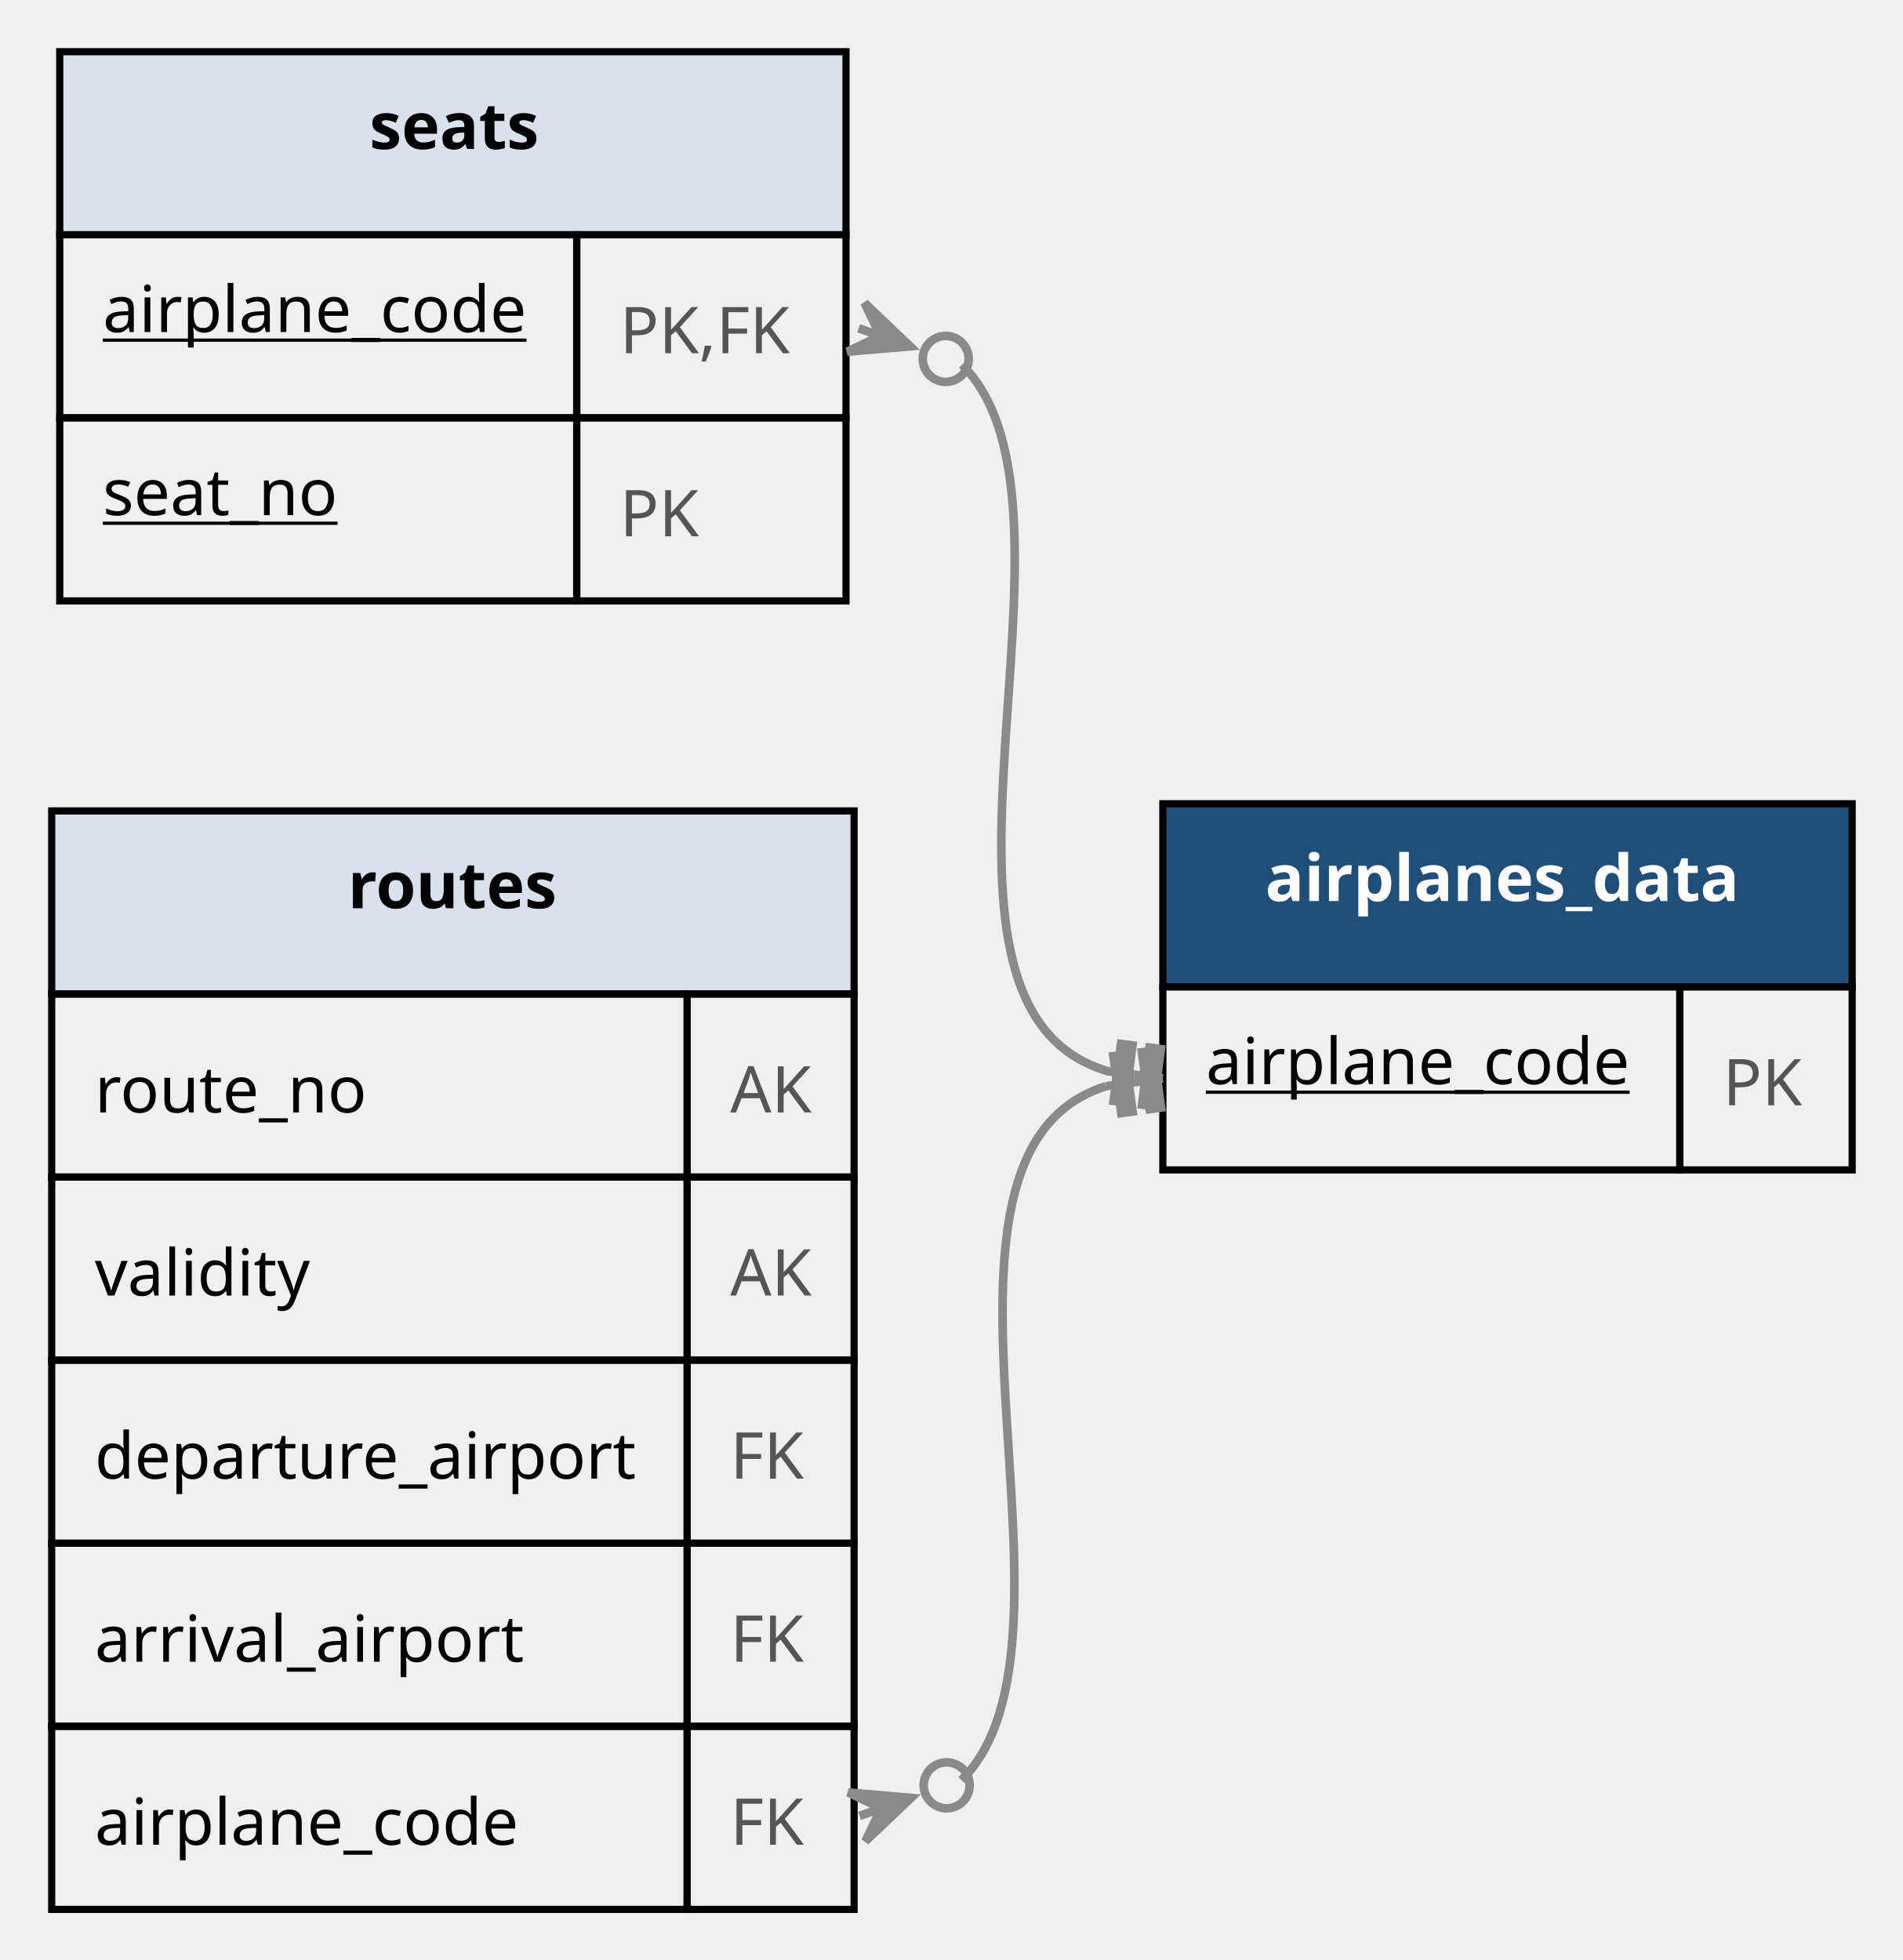
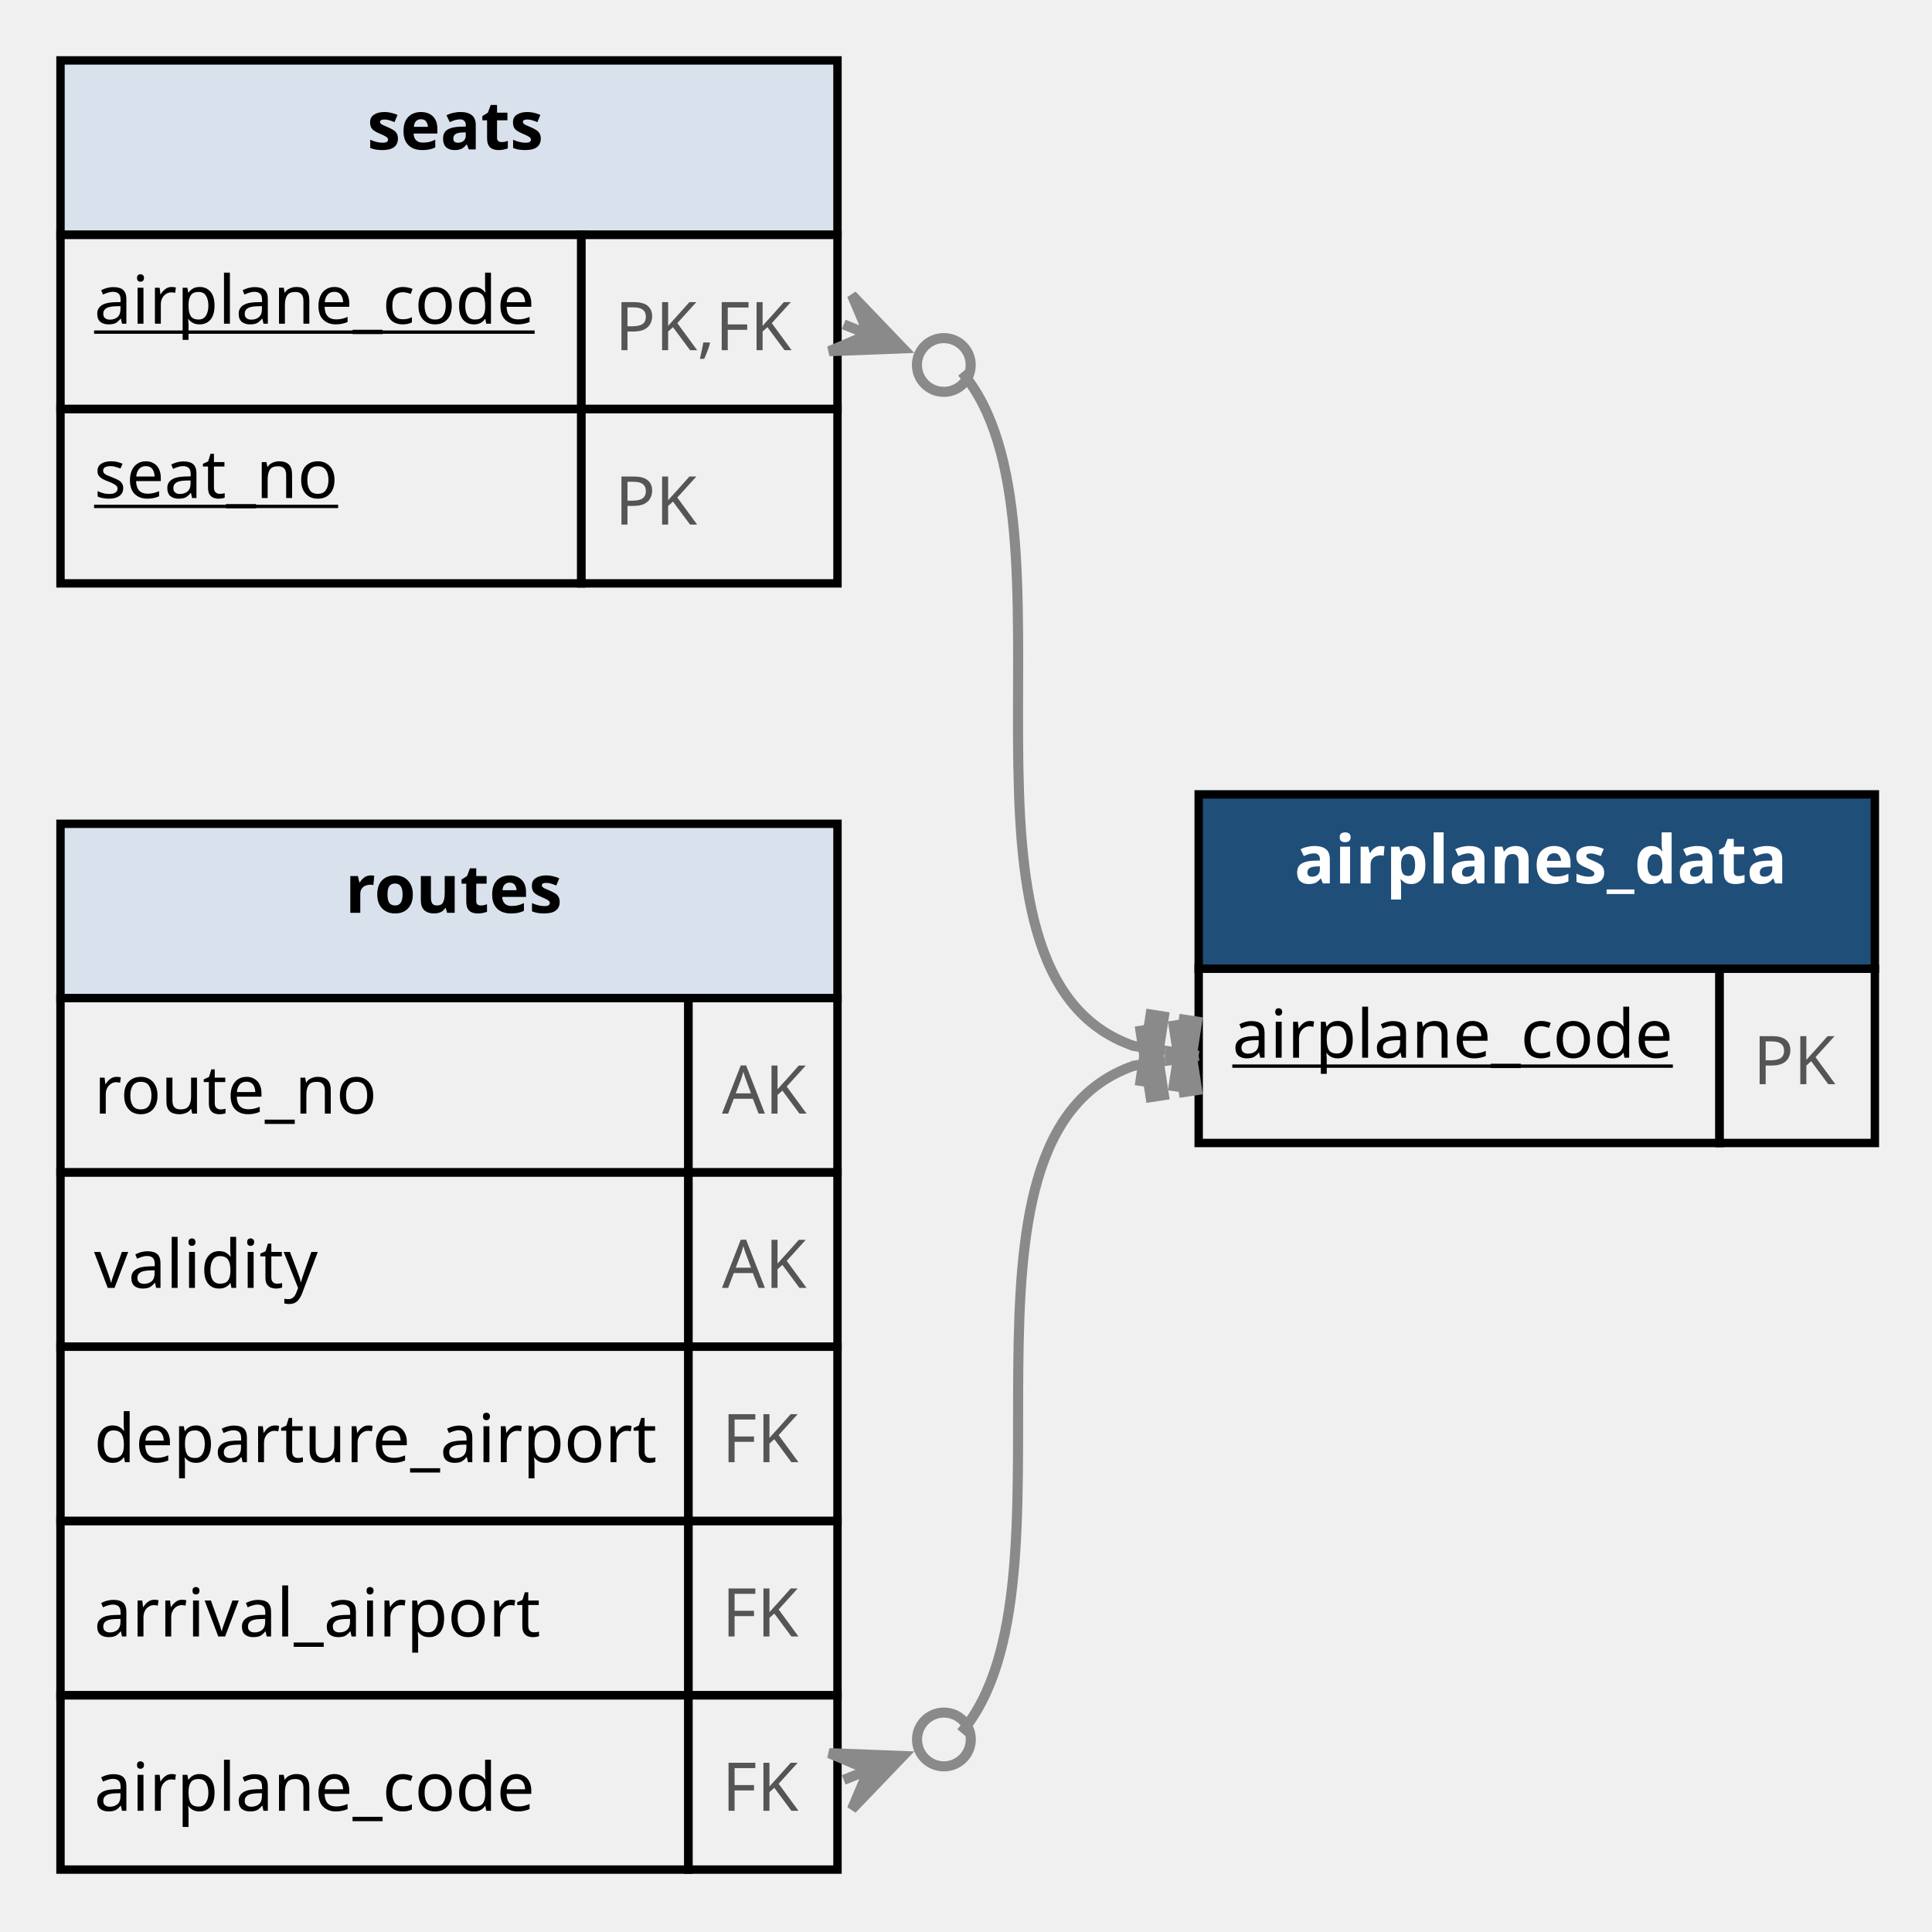
- <svg xmlns="http://www.w3.org/2000/svg" width="265pt" height="273pt" viewBox="0.00 0.00 265.00 273.00">
-   <g id="graph0" class="graph" transform="scale(1 1) rotate(0) translate(7.2 265.95)">
+ <svg xmlns="http://www.w3.org/2000/svg" width="230pt" height="230pt" viewBox="0.00 0.00 230.00 230.00">
+   <g id="graph0" class="graph" transform="scale(1 1) rotate(0) translate(7.2 222.57)">
    <g id="node1" class="node">
-       <polygon fill="#1f4e79" stroke="none" points="154.75,-128.5 154.75,-154 250.75,-154 250.75,-128.5 154.75,-128.5" />
-       <polygon fill="none" stroke="#000000" points="154.75,-128.5 154.75,-154 250.75,-154 250.75,-128.5 154.75,-128.5" />
-       <text xml:space="preserve" text-anchor="start" x="169" y="-140.45" font-family="Noto Sans KR" font-weight="bold" font-size="9.00" fill="#ffffff">airplanes_data</text>
-       <polygon fill="none" stroke="#000000" points="154.75,-103 154.75,-128.5 226.75,-128.5 226.75,-103 154.75,-103" />
-       <text xml:space="preserve" text-anchor="start" x="160.75" y="-114.95" font-family="Noto Sans KR" text-decoration="underline" font-size="9.00">airplane_code</text>
-       <polygon fill="none" stroke="#000000" points="226.75,-103 226.75,-128.5 250.75,-128.5 250.75,-103 226.75,-103" />
-       <text xml:space="preserve" text-anchor="start" x="232.75" y="-112" font-family="Noto Sans KR" font-size="9.00" fill="#555555">PK</text>
+       <polygon fill="#1f4e79" stroke="none" points="135.5,-107.25 135.5,-128 216,-128 216,-107.25 135.5,-107.25" />
+       <polygon fill="none" stroke="#000000" points="135.5,-107.25 135.5,-128 216,-128 216,-107.25 135.5,-107.25" />
+       <text xml:space="preserve" text-anchor="start" x="146.88" y="-117.4" font-family="Noto Sans KR" font-weight="bold" font-size="8.00" fill="#ffffff">airplanes_data</text>
+       <polygon fill="none" stroke="#000000" points="135.5,-86.5 135.5,-107.25 197.5,-107.25 197.5,-86.5 135.5,-86.5" />
+       <text xml:space="preserve" text-anchor="start" x="139.5" y="-96.65" font-family="Noto Sans KR" text-decoration="underline" font-size="8.00">airplane_code</text>
+       <polygon fill="none" stroke="#000000" points="197.5,-86.5 197.5,-107.25 216,-107.25 216,-86.5 197.5,-86.5" />
+       <text xml:space="preserve" text-anchor="start" x="201.5" y="-93.5" font-family="Noto Sans KR" font-size="8.00" fill="#555555">PK</text>
    </g>
    <g id="node2" class="node">
-       <polygon fill="#d9e2ec" stroke="none" points="1.12,-233.25 1.12,-258.75 110.62,-258.75 110.62,-233.25 1.12,-233.25" />
-       <polygon fill="none" stroke="#000000" points="1.12,-233.25 1.12,-258.75 110.62,-258.75 110.62,-233.25 1.12,-233.25" />
-       <text xml:space="preserve" text-anchor="start" x="44.25" y="-245.2" font-family="Noto Sans KR" font-weight="bold" font-size="9.00" fill="#000000">seats</text>
-       <polygon fill="none" stroke="#000000" points="1.12,-207.75 1.12,-233.25 73.12,-233.25 73.12,-207.75 1.12,-207.75" />
-       <text xml:space="preserve" text-anchor="start" x="7.12" y="-219.7" font-family="Noto Sans KR" text-decoration="underline" font-size="9.00">airplane_code</text>
-       <polygon fill="none" stroke="#000000" points="73.12,-207.75 73.12,-233.25 110.62,-233.25 110.62,-207.75 73.12,-207.75" />
-       <text xml:space="preserve" text-anchor="start" x="79.12" y="-216.75" font-family="Noto Sans KR" font-size="9.00" fill="#555555">PK,FK</text>
-       <polygon fill="none" stroke="#000000" points="1.12,-182.25 1.12,-207.75 73.12,-207.75 73.12,-182.25 1.12,-182.25" />
-       <text xml:space="preserve" text-anchor="start" x="7.12" y="-194.2" font-family="Noto Sans KR" text-decoration="underline" font-size="9.00">seat_no</text>
-       <polygon fill="none" stroke="#000000" points="73.12,-182.25 73.12,-207.75 110.62,-207.75 110.62,-182.25 73.12,-182.25" />
-       <text xml:space="preserve" text-anchor="start" x="79.12" y="-191.25" font-family="Noto Sans KR" font-size="9.00" fill="#555555">PK</text>
+       <polygon fill="#d9e2ec" stroke="none" points="0,-194.62 0,-215.38 92.5,-215.38 92.5,-194.62 0,-194.62" />
+       <polygon fill="none" stroke="#000000" points="0,-194.62 0,-215.38 92.5,-215.38 92.5,-194.62 0,-194.62" />
+       <text xml:space="preserve" text-anchor="start" x="36.5" y="-204.78" font-family="Noto Sans KR" font-weight="bold" font-size="8.00" fill="#000000">seats</text>
+       <polygon fill="none" stroke="#000000" points="0,-173.88 0,-194.62 62,-194.62 62,-173.88 0,-173.88" />
+       <text xml:space="preserve" text-anchor="start" x="4" y="-184.03" font-family="Noto Sans KR" text-decoration="underline" font-size="8.00">airplane_code</text>
+       <polygon fill="none" stroke="#000000" points="62,-173.88 62,-194.62 92.5,-194.62 92.5,-173.88 62,-173.88" />
+       <text xml:space="preserve" text-anchor="start" x="66" y="-180.88" font-family="Noto Sans KR" font-size="8.00" fill="#555555">PK,FK</text>
+       <polygon fill="none" stroke="#000000" points="0,-153.12 0,-173.88 62,-173.88 62,-153.12 0,-153.12" />
+       <text xml:space="preserve" text-anchor="start" x="4" y="-163.28" font-family="Noto Sans KR" text-decoration="underline" font-size="8.00">seat_no</text>
+       <polygon fill="none" stroke="#000000" points="62,-153.12 62,-173.88 92.5,-173.88 92.5,-153.12 62,-153.12" />
+       <text xml:space="preserve" text-anchor="start" x="66" y="-160.12" font-family="Noto Sans KR" font-size="8.00" fill="#555555">PK</text>
    </g>
    <g id="edge1" class="edge">
-       <path fill="none" stroke="#8a8a8a" stroke-width="1.2" d="M126.78,-215.16C146.82,-195.23 115.94,-125.87 147.11,-116.74" />
-       <polygon fill="#8a8a8a" stroke="#8a8a8a" stroke-width="1.2" points="119.55,-217.71 110.81,-216.97 115.4,-219.17 112.38,-220.23 112.38,-220.23 112.38,-220.23 115.4,-219.17 113.2,-223.76 119.55,-217.71" />
-       <ellipse fill="none" stroke="#8a8a8a" stroke-width="1.2" cx="124.51" cy="-215.96" rx="3.2" ry="3.2" />
-       <polygon fill="#8a8a8a" stroke="#8a8a8a" stroke-width="1.2" points="153.44,-111.89 154.47,-119.82 152.89,-120.03 151.85,-112.09 153.44,-111.89" />
-       <polyline fill="none" stroke="#8a8a8a" stroke-width="1.2" points="154.75,-115.75 150.78,-116.27" />
-       <polygon fill="#8a8a8a" stroke="#8a8a8a" stroke-width="1.2" points="149.47,-112.4 150.51,-120.34 148.92,-120.54 147.89,-112.61 149.47,-112.4" />
-       <polyline fill="none" stroke="#8a8a8a" stroke-width="1.2" points="150.78,-116.27 146.82,-116.78" />
+       <path fill="none" stroke="#8a8a8a" stroke-width="1.2" d="M107.33,-178.24C122.68,-160.12 102.96,-106.7 127.73,-98.06" />
+       <polygon fill="#8a8a8a" stroke="#8a8a8a" stroke-width="1.2" points="100.29,-181.1 91.52,-180.76 96.21,-182.75 93.24,-183.95 93.24,-183.95 93.24,-183.95 96.21,-182.75 94.22,-187.44 100.29,-181.1" />
+       <ellipse fill="none" stroke="#8a8a8a" stroke-width="1.2" cx="105.16" cy="-179.12" rx="3.2" ry="3.2" />
+       <polygon fill="#8a8a8a" stroke="#8a8a8a" stroke-width="1.2" points="134.1,-93.04 135.31,-100.95 133.73,-101.19 132.52,-93.28 134.1,-93.04" />
+       <polyline fill="none" stroke="#8a8a8a" stroke-width="1.2" points="135.5,-96.88 131.55,-97.48" />
+       <polygon fill="#8a8a8a" stroke="#8a8a8a" stroke-width="1.2" points="130.15,-93.65 131.36,-101.55 129.78,-101.8 128.57,-93.89 130.15,-93.65" />
+       <polyline fill="none" stroke="#8a8a8a" stroke-width="1.2" points="131.55,-97.48 127.59,-98.08" />
    </g>
    <g id="node3" class="node">
-       <polygon fill="#d9e2ec" stroke="none" points="0,-127.5 0,-153 111.75,-153 111.75,-127.5 0,-127.5" />
-       <polygon fill="none" stroke="#000000" points="0,-127.5 0,-153 111.75,-153 111.75,-127.5 0,-127.5" />
-       <text xml:space="preserve" text-anchor="start" x="41.25" y="-139.45" font-family="Noto Sans KR" font-weight="bold" font-size="9.00" fill="#000000">routes</text>
-       <polygon fill="none" stroke="#000000" points="0,-102 0,-127.5 88.5,-127.5 88.5,-102 0,-102" />
-       <text xml:space="preserve" text-anchor="start" x="6" y="-111" font-family="Noto Sans KR" font-size="9.00">route_no</text>
-       <polygon fill="none" stroke="#000000" points="88.5,-102 88.5,-127.5 111.75,-127.5 111.75,-102 88.5,-102" />
-       <text xml:space="preserve" text-anchor="start" x="94.5" y="-111" font-family="Noto Sans KR" font-size="9.00" fill="#555555">AK</text>
-       <polygon fill="none" stroke="#000000" points="0,-76.5 0,-102 88.5,-102 88.5,-76.5 0,-76.5" />
-       <text xml:space="preserve" text-anchor="start" x="6" y="-85.5" font-family="Noto Sans KR" font-size="9.00">validity</text>
-       <polygon fill="none" stroke="#000000" points="88.5,-76.5 88.5,-102 111.75,-102 111.75,-76.5 88.5,-76.5" />
-       <text xml:space="preserve" text-anchor="start" x="94.5" y="-85.5" font-family="Noto Sans KR" font-size="9.00" fill="#555555">AK</text>
-       <polygon fill="none" stroke="#000000" points="0,-51 0,-76.5 88.5,-76.5 88.5,-51 0,-51" />
-       <text xml:space="preserve" text-anchor="start" x="6" y="-60" font-family="Noto Sans KR" font-size="9.00">departure_airport</text>
-       <polygon fill="none" stroke="#000000" points="88.5,-51 88.5,-76.5 111.75,-76.5 111.75,-51 88.5,-51" />
-       <text xml:space="preserve" text-anchor="start" x="94.5" y="-60" font-family="Noto Sans KR" font-size="9.00" fill="#555555">FK</text>
-       <polygon fill="none" stroke="#000000" points="0,-25.5 0,-51 88.5,-51 88.5,-25.5 0,-25.5" />
-       <text xml:space="preserve" text-anchor="start" x="6" y="-34.5" font-family="Noto Sans KR" font-size="9.00">arrival_airport</text>
-       <polygon fill="none" stroke="#000000" points="88.5,-25.5 88.5,-51 111.75,-51 111.75,-25.5 88.5,-25.5" />
-       <text xml:space="preserve" text-anchor="start" x="94.5" y="-34.5" font-family="Noto Sans KR" font-size="9.00" fill="#555555">FK</text>
-       <polygon fill="none" stroke="#000000" points="0,0 0,-25.5 88.5,-25.5 88.5,0 0,0" />
-       <text xml:space="preserve" text-anchor="start" x="6" y="-9" font-family="Noto Sans KR" font-size="9.00">airplane_code</text>
-       <polygon fill="none" stroke="#000000" points="88.5,0 88.5,-25.5 111.75,-25.5 111.75,0 88.5,0" />
-       <text xml:space="preserve" text-anchor="start" x="94.5" y="-9" font-family="Noto Sans KR" font-size="9.00" fill="#555555">FK</text>
+       <polygon fill="#d9e2ec" stroke="none" points="0,-103.75 0,-124.5 92.5,-124.5 92.5,-103.75 0,-103.75" />
+       <polygon fill="none" stroke="#000000" points="0,-103.75 0,-124.5 92.5,-124.5 92.5,-103.75 0,-103.75" />
+       <text xml:space="preserve" text-anchor="start" x="33.88" y="-113.9" font-family="Noto Sans KR" font-weight="bold" font-size="8.00" fill="#000000">routes</text>
+       <polygon fill="none" stroke="#000000" points="0,-83 0,-103.75 74.75,-103.75 74.75,-83 0,-83" />
+       <text xml:space="preserve" text-anchor="start" x="4" y="-90" font-family="Noto Sans KR" font-size="8.00">route_no</text>
+       <polygon fill="none" stroke="#000000" points="74.75,-83 74.75,-103.75 92.5,-103.75 92.5,-83 74.75,-83" />
+       <text xml:space="preserve" text-anchor="start" x="78.75" y="-90" font-family="Noto Sans KR" font-size="8.00" fill="#555555">AK</text>
+       <polygon fill="none" stroke="#000000" points="0,-62.25 0,-83 74.75,-83 74.75,-62.25 0,-62.25" />
+       <text xml:space="preserve" text-anchor="start" x="4" y="-69.25" font-family="Noto Sans KR" font-size="8.00">validity</text>
+       <polygon fill="none" stroke="#000000" points="74.75,-62.25 74.75,-83 92.5,-83 92.5,-62.25 74.75,-62.25" />
+       <text xml:space="preserve" text-anchor="start" x="78.75" y="-69.25" font-family="Noto Sans KR" font-size="8.00" fill="#555555">AK</text>
+       <polygon fill="none" stroke="#000000" points="0,-41.5 0,-62.25 74.75,-62.25 74.75,-41.5 0,-41.5" />
+       <text xml:space="preserve" text-anchor="start" x="4" y="-48.5" font-family="Noto Sans KR" font-size="8.00">departure_airport</text>
+       <polygon fill="none" stroke="#000000" points="74.75,-41.5 74.75,-62.25 92.5,-62.25 92.5,-41.5 74.75,-41.5" />
+       <text xml:space="preserve" text-anchor="start" x="78.75" y="-48.5" font-family="Noto Sans KR" font-size="8.00" fill="#555555">FK</text>
+       <polygon fill="none" stroke="#000000" points="0,-20.75 0,-41.5 74.75,-41.5 74.75,-20.75 0,-20.75" />
+       <text xml:space="preserve" text-anchor="start" x="4" y="-27.75" font-family="Noto Sans KR" font-size="8.00">arrival_airport</text>
+       <polygon fill="none" stroke="#000000" points="74.75,-20.75 74.75,-41.5 92.5,-41.5 92.5,-20.75 74.75,-20.75" />
+       <text xml:space="preserve" text-anchor="start" x="78.75" y="-27.75" font-family="Noto Sans KR" font-size="8.00" fill="#555555">FK</text>
+       <polygon fill="none" stroke="#000000" points="0,0 0,-20.75 74.75,-20.75 74.75,0 0,0" />
+       <text xml:space="preserve" text-anchor="start" x="4" y="-7" font-family="Noto Sans KR" font-size="8.00">airplane_code</text>
+       <polygon fill="none" stroke="#000000" points="74.75,0 74.75,-20.75 92.5,-20.75 92.5,0 74.75,0" />
+       <text xml:space="preserve" text-anchor="start" x="78.75" y="-7" font-family="Noto Sans KR" font-size="8.00" fill="#555555">FK</text>
    </g>
    <g id="edge2" class="edge">
-       <path fill="none" stroke="#8a8a8a" stroke-width="1.2" d="M126.7,-18C146.47,-37.51 116.71,-105.23 146.84,-114.66" />
-       <polygon fill="#8a8a8a" stroke="#8a8a8a" stroke-width="1.2" points="119.68,-15.53 113.32,-9.49 115.52,-14.07 112.51,-13.02 112.51,-13.02 112.51,-13.02 115.52,-14.07 110.94,-16.28 119.68,-15.53" />
-       <ellipse fill="none" stroke="#8a8a8a" stroke-width="1.2" cx="124.64" cy="-17.28" rx="3.2" ry="3.2" />
-       <polygon fill="#8a8a8a" stroke="#8a8a8a" stroke-width="1.2" points="154.5,-111.68 153.41,-119.6 151.83,-119.38 152.92,-111.46 154.5,-111.68" />
-       <polyline fill="none" stroke="#8a8a8a" stroke-width="1.2" points="154.75,-115.75 150.79,-115.2" />
-       <polygon fill="#8a8a8a" stroke="#8a8a8a" stroke-width="1.2" points="150.54,-111.13 149.45,-119.06 147.86,-118.84 148.96,-110.91 150.54,-111.13" />
-       <polyline fill="none" stroke="#8a8a8a" stroke-width="1.2" points="150.79,-115.2 146.83,-114.66" />
+       <path fill="none" stroke="#8a8a8a" stroke-width="1.2" d="M107.23,-16.32C122.54,-34.26 103.18,-87.14 127.79,-95.7" />
+       <polygon fill="#8a8a8a" stroke="#8a8a8a" stroke-width="1.2" points="100.29,-13.52 94.22,-7.19 96.21,-11.87 93.24,-10.68 93.24,-10.68 93.24,-10.68 96.21,-11.87 91.52,-13.86 100.29,-13.52" />
+       <ellipse fill="none" stroke="#8a8a8a" stroke-width="1.2" cx="105.17" cy="-15.49" rx="3.2" ry="3.2" />
+       <polygon fill="#8a8a8a" stroke="#8a8a8a" stroke-width="1.2" points="135.31,-92.8 134.11,-100.71 132.52,-100.47 133.73,-92.56 135.31,-92.8" />
+       <polyline fill="none" stroke="#8a8a8a" stroke-width="1.2" points="135.5,-96.88 131.55,-96.27" />
+       <polygon fill="#8a8a8a" stroke="#8a8a8a" stroke-width="1.2" points="131.36,-92.2 130.15,-100.11 128.57,-99.86 129.78,-91.96 131.36,-92.2" />
+       <polyline fill="none" stroke="#8a8a8a" stroke-width="1.2" points="131.55,-96.27 127.59,-95.67" />
    </g>
  </g>
</svg>
